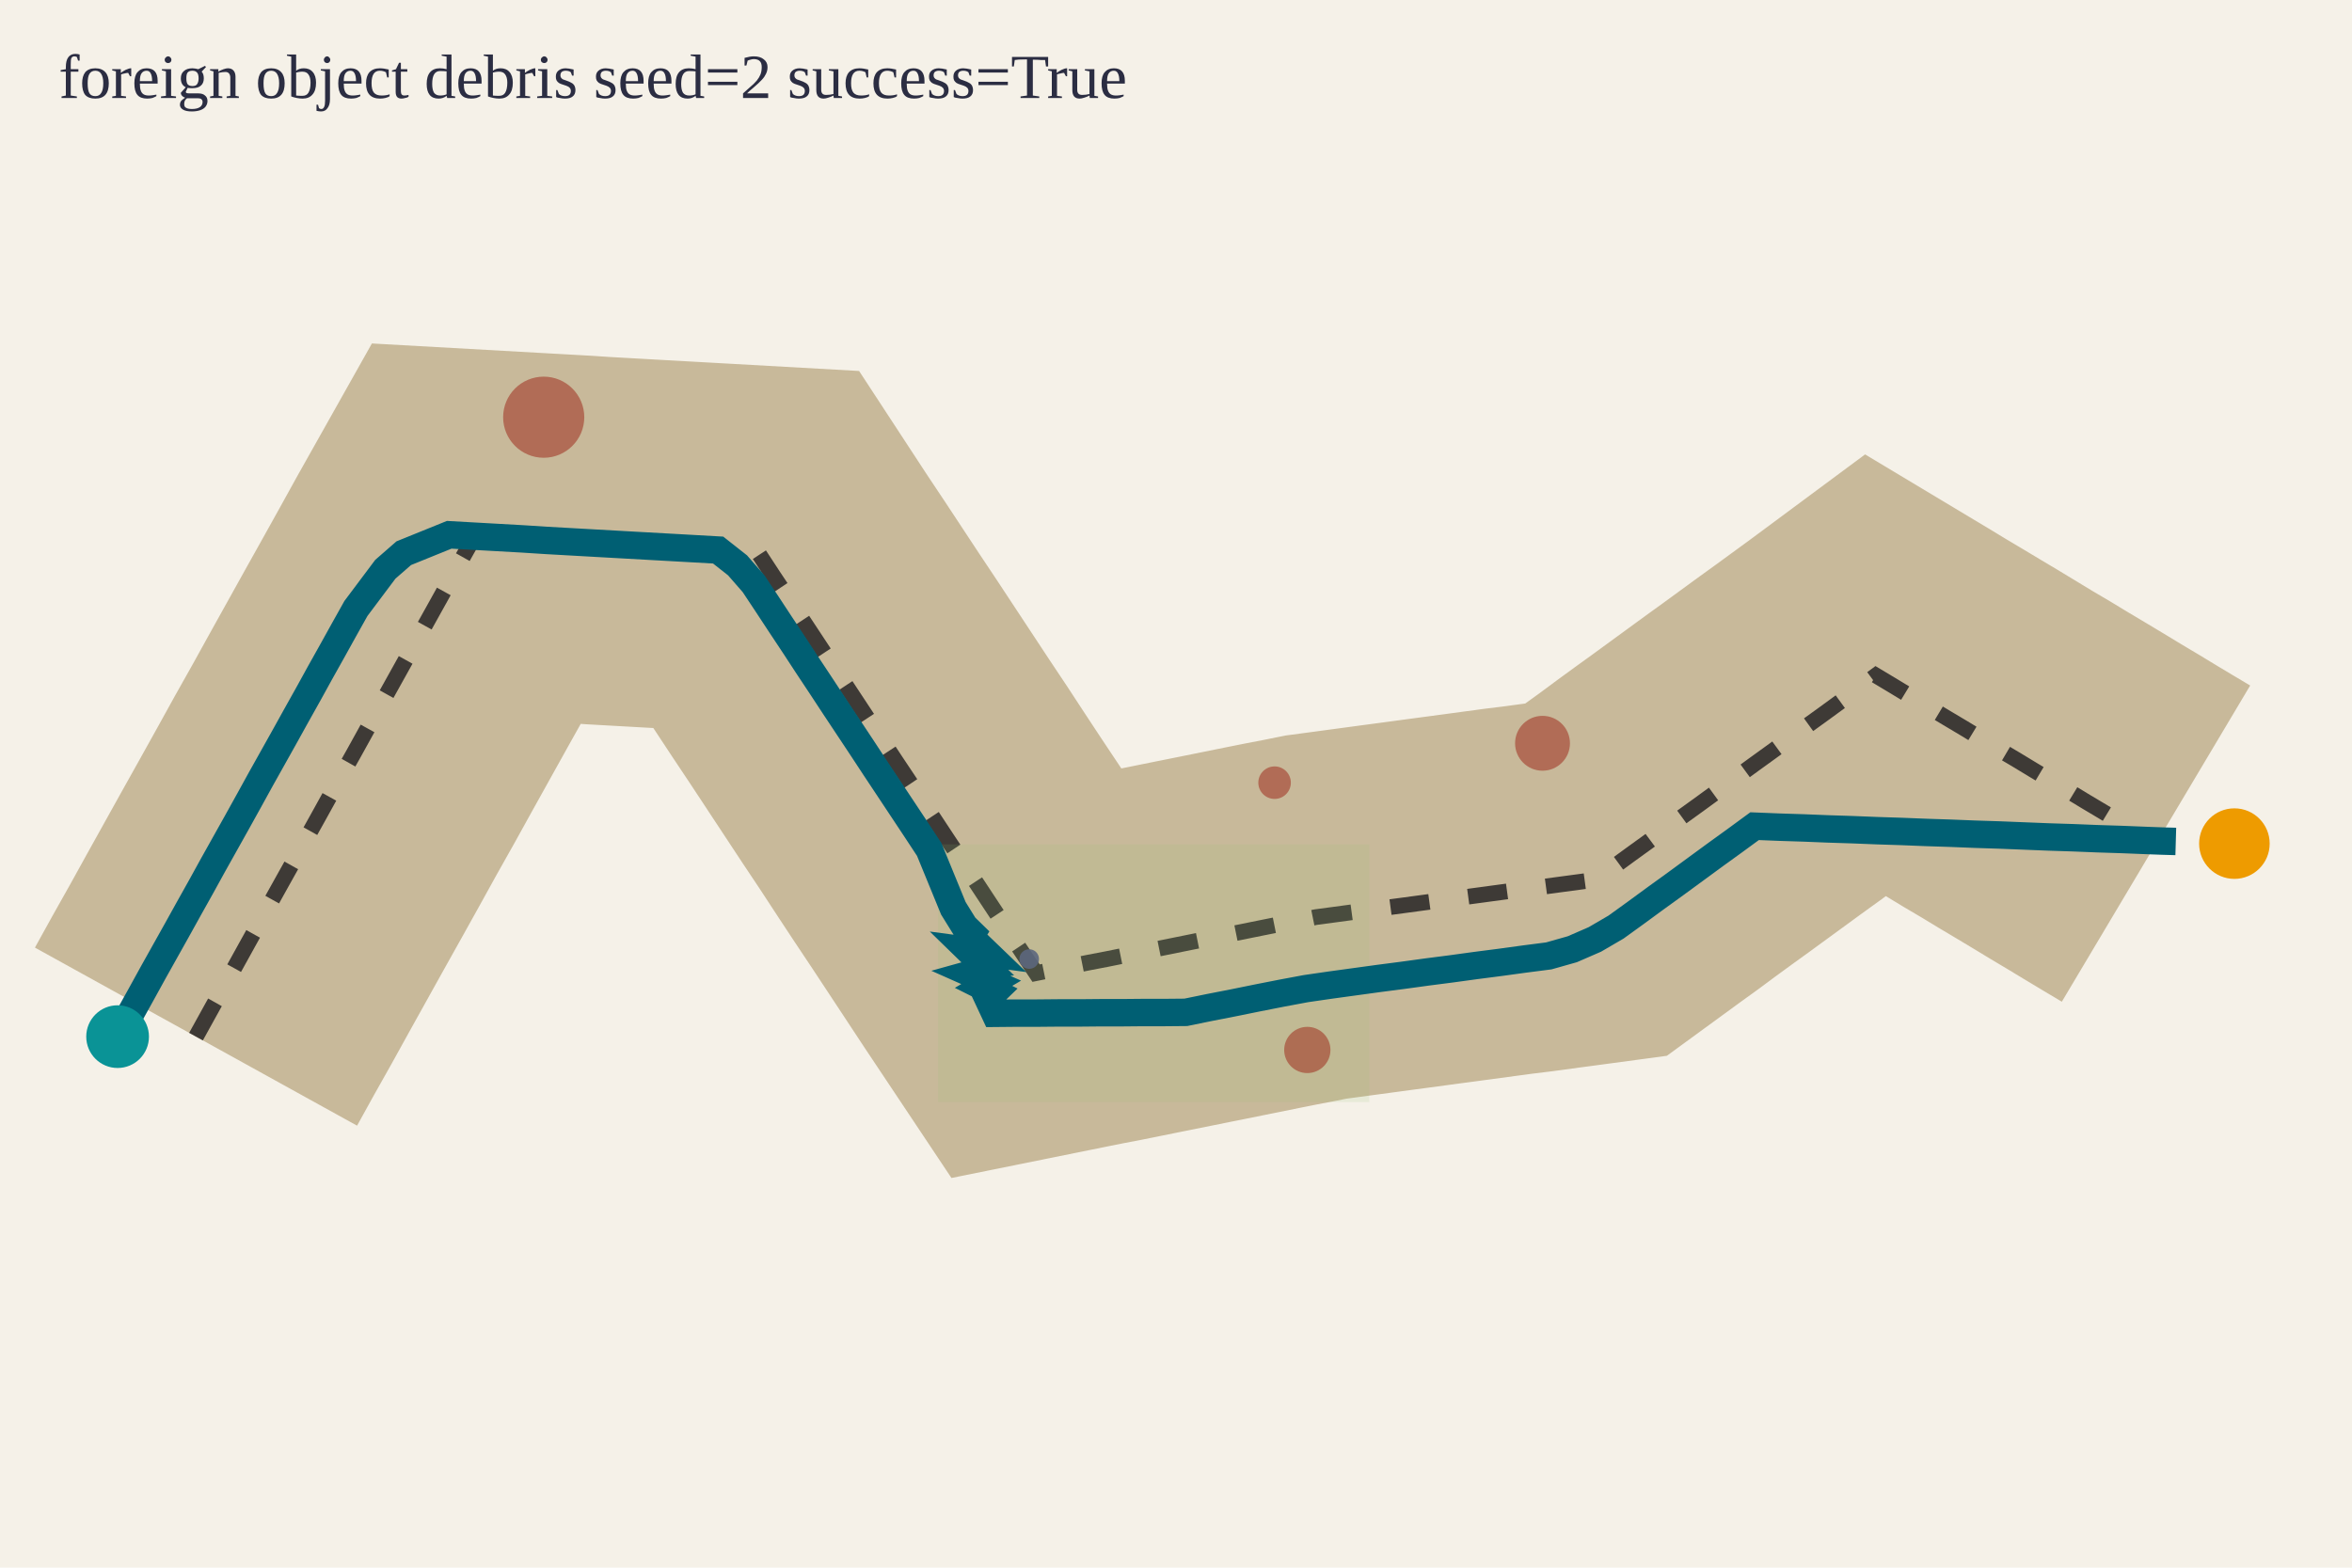
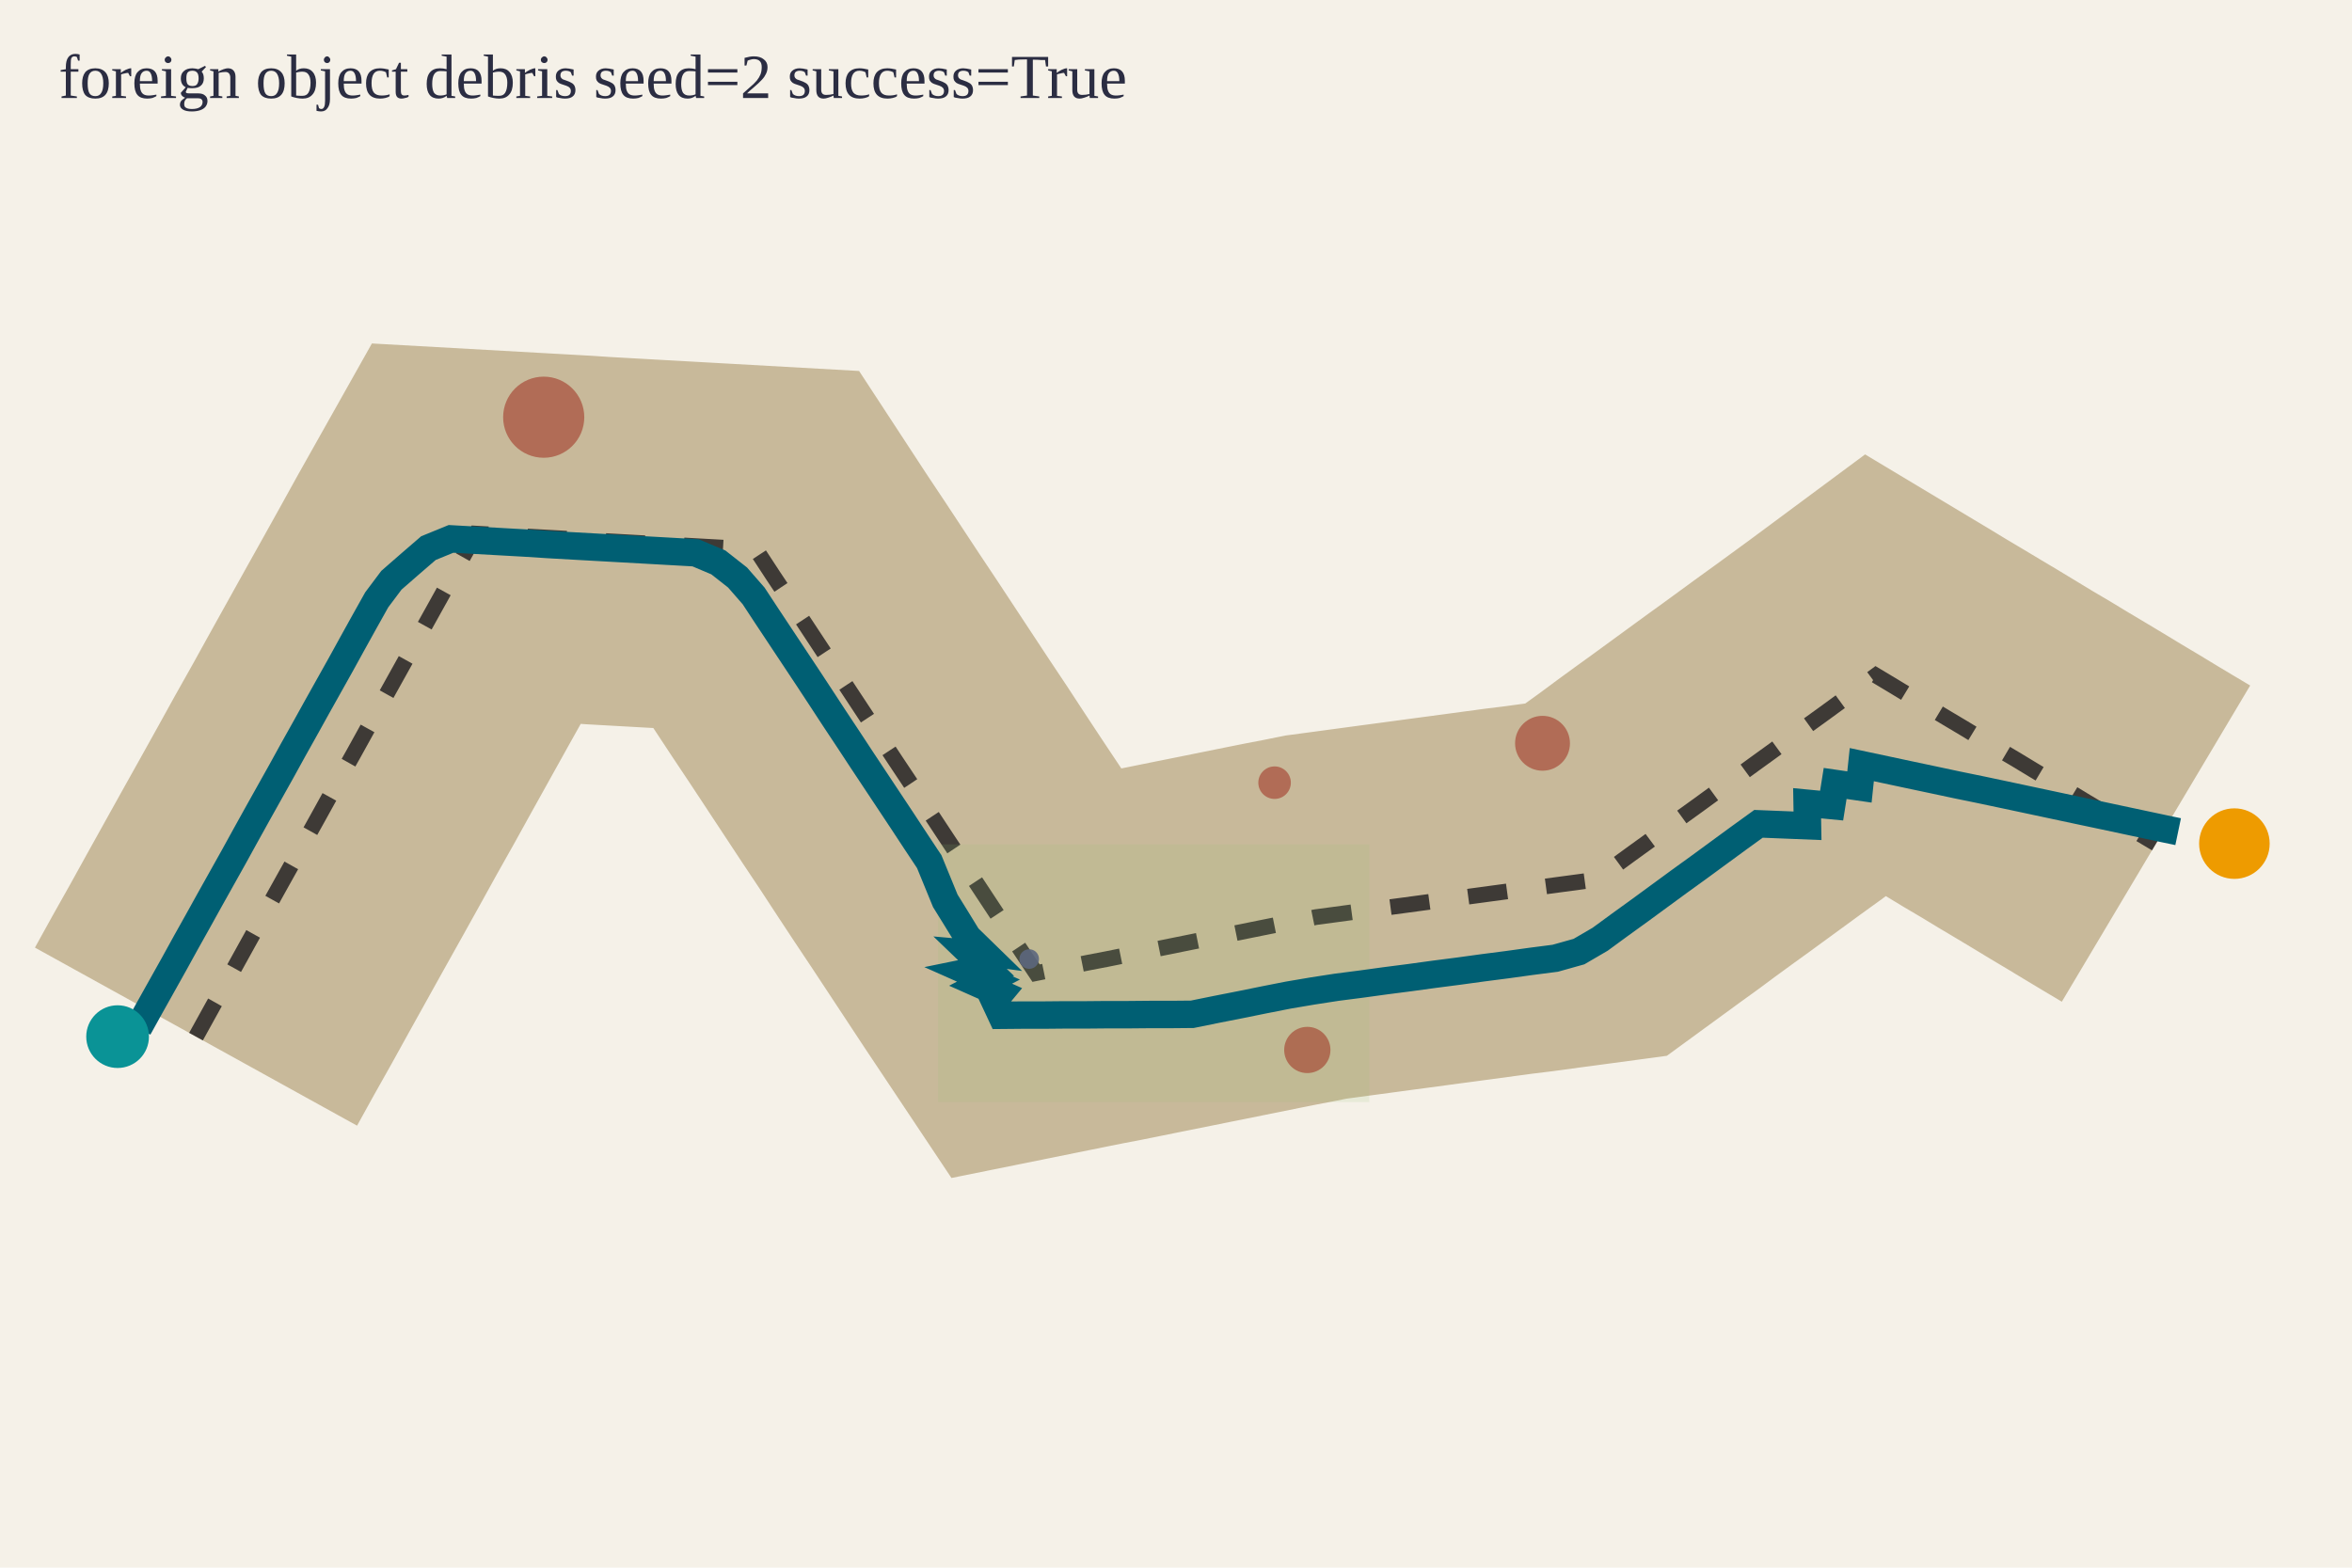
<svg xmlns="http://www.w3.org/2000/svg" viewBox="0 0 120.0 80.0">
  <rect width="100%" height="100%" fill="#f5f1e8" />
  <text x="3" y="5" font-size="3.2" fill="#2b2d42">foreign object debris seed=2 success=True</text>
  <polyline points="10.00,52.90 10.89,51.29 11.79,49.69 12.68,48.08 13.57,46.48 14.46,44.88 15.36,43.27 16.25,41.67 17.14,40.06 18.04,38.46 18.93,36.85 19.82,35.25 20.71,33.65 21.61,32.04 22.50,30.44 23.39,28.83 24.29,27.23 25.18,27.28 26.07,27.33 26.96,27.38 27.86,27.43 28.75,27.48 29.64,27.53 30.54,27.59 31.43,27.64 32.32,27.69 33.21,27.74 34.11,27.79 35.00,27.84 35.89,27.89 36.79,27.94 37.68,27.99 38.57,28.04 39.46,29.40 40.36,30.75 41.25,32.10 42.14,33.45 43.04,34.80 43.93,36.15 44.82,37.50 45.71,38.85 46.61,40.20 47.50,41.56 48.39,42.91 49.29,44.26 50.18,45.61 51.07,46.96 51.96,48.31 52.86,49.66 53.75,49.48 54.64,49.30 55.54,49.12 56.43,48.95 57.32,48.77 58.21,48.59 59.11,48.41 60.00,48.23 60.89,48.05 61.79,47.87 62.68,47.69 63.57,47.51 64.46,47.33 65.36,47.15 66.25,46.98 67.14,46.80 68.04,46.68 68.93,46.56 69.82,46.44 70.71,46.32 71.61,46.20 72.50,46.08 73.39,45.96 74.29,45.84 75.18,45.72 76.07,45.60 76.96,45.48 77.86,45.37 78.75,45.25 79.64,45.13 80.54,45.01 81.43,44.89 82.32,44.24 83.21,43.59 84.11,42.94 85.00,42.28 85.89,41.63 86.79,40.98 87.68,40.33 88.57,39.68 89.46,39.03 90.36,38.38 91.25,37.73 92.14,37.08 93.04,36.43 93.93,35.78 94.82,35.13 95.71,34.47 96.61,35.01 97.50,35.55 98.39,36.08 99.29,36.62 100.18,37.15 101.07,37.69 101.96,38.23 102.86,38.76 103.75,39.30 104.64,39.83 105.54,40.37 106.43,40.91 107.32,41.44 108.21,41.98 109.11,42.52 110.00,43.05" fill="none" stroke="#c8b99a" stroke-width="18.78" />
  <polyline points="10.00,52.90 10.89,51.29 11.79,49.69 12.68,48.08 13.57,46.48 14.46,44.88 15.36,43.27 16.25,41.67 17.14,40.06 18.04,38.46 18.93,36.85 19.82,35.25 20.71,33.65 21.61,32.04 22.50,30.44 23.39,28.83 24.29,27.23 25.18,27.28 26.07,27.33 26.96,27.38 27.86,27.43 28.75,27.48 29.64,27.53 30.54,27.59 31.43,27.64 32.32,27.69 33.21,27.74 34.11,27.79 35.00,27.84 35.89,27.89 36.79,27.94 37.68,27.99 38.57,28.04 39.46,29.40 40.36,30.75 41.25,32.10 42.14,33.45 43.04,34.80 43.93,36.15 44.82,37.50 45.71,38.85 46.61,40.20 47.50,41.56 48.39,42.91 49.29,44.26 50.18,45.61 51.07,46.96 51.96,48.31 52.86,49.66 53.75,49.48 54.64,49.30 55.54,49.12 56.43,48.95 57.32,48.77 58.21,48.59 59.11,48.41 60.00,48.23 60.89,48.05 61.79,47.87 62.68,47.69 63.57,47.51 64.46,47.33 65.36,47.15 66.25,46.98 67.14,46.80 68.04,46.68 68.93,46.56 69.82,46.44 70.71,46.32 71.61,46.20 72.50,46.08 73.39,45.96 74.29,45.84 75.18,45.72 76.07,45.60 76.96,45.48 77.86,45.37 78.75,45.25 79.64,45.13 80.54,45.01 81.43,44.89 82.32,44.24 83.21,43.59 84.11,42.94 85.00,42.28 85.89,41.63 86.79,40.98 87.68,40.33 88.57,39.68 89.46,39.03 90.36,38.38 91.25,37.73 92.14,37.08 93.04,36.43 93.93,35.78 94.82,35.13 95.71,34.47 96.61,35.01 97.50,35.55 98.39,36.08 99.29,36.62 100.18,37.15 101.07,37.69 101.96,38.23 102.86,38.76 103.75,39.30 104.64,39.83 105.54,40.37 106.43,40.91 107.32,41.44 108.21,41.98 109.11,42.52 110.00,43.05" fill="none" stroke="#3e3a36" stroke-width="0.8" stroke-dasharray="2 2" />
  <rect x="47.86" y="43.09" width="22.0" height="13.15" fill="#90be6d" opacity="0.14" />
  <circle cx="78.70" cy="37.93" r="1.40" fill="#a33d2b" opacity="0.62" />
  <circle cx="66.70" cy="53.58" r="1.18" fill="#a33d2b" opacity="0.62" />
  <circle cx="27.74" cy="21.29" r="2.07" fill="#a33d2b" opacity="0.62" />
  <circle cx="65.03" cy="39.94" r="0.83" fill="#a33d2b" opacity="0.62" />
  <polyline points="52.51,48.94 52.51,48.94 52.51,48.94" fill="none" stroke="#5c677d" stroke-width="0.45" stroke-dasharray="1 1" />
  <circle cx="52.51" cy="48.94" r="0.50" fill="#5c677d" opacity="0.9" />
-   <polyline points="6.61,51.81 7.22,50.71 7.82,49.62 8.43,48.53 9.04,47.44 9.65,46.34 10.26,45.25 10.86,44.16 11.47,43.07 12.08,41.98 12.69,40.88 13.29,39.79 13.90,38.70 14.51,37.61 15.12,36.51 15.73,35.42 16.33,34.33 16.94,33.24 17.55,32.14 18.16,31.05 18.91,30.05 19.66,29.05 20.60,28.23 21.76,27.76 22.92,27.29 24.16,27.36 25.41,27.43 26.66,27.50 27.91,27.58 29.16,27.65 30.40,27.72 31.65,27.79 32.90,27.86 34.15,27.93 35.40,28.00 36.64,28.07 37.63,28.85 38.45,29.79 39.14,30.83 39.83,31.88 40.52,32.92 41.20,33.96 41.89,35.00 42.58,36.05 43.27,37.09 43.96,38.13 44.65,39.18 45.34,40.22 46.03,41.26 46.72,42.30 47.41,43.35 47.82,44.35 48.23,45.35 48.64,46.35 49.21,47.27 49.99,48.03 49.56,47.88 50.34,48.63 49.89,48.57 49.44,48.51 50.22,49.27 49.77,49.33 50.11,49.41 49.67,49.50 50.01,49.57 49.58,49.69 50.57,50.13 50.18,50.36 50.72,50.63 50.40,50.94 50.76,51.71 51.84,51.70 52.92,51.70 54.00,51.69 55.09,51.69 56.17,51.68 57.25,51.68 58.33,51.67 59.42,51.67 60.50,51.66 61.72,51.41 62.95,51.17 64.18,50.92 65.40,50.68 66.63,50.45 67.87,50.27 69.11,50.10 70.35,49.93 71.58,49.77 72.82,49.60 74.06,49.44 75.30,49.27 76.54,49.11 77.78,48.94 79.02,48.78 80.22,48.44 81.37,47.94 82.45,47.31 83.46,46.58 84.47,45.84 85.48,45.11 86.49,44.37 87.50,43.63 88.51,42.90 89.52,42.16 90.77,42.21 92.02,42.25 93.27,42.30 94.52,42.34 95.77,42.39 97.02,42.43 98.27,42.48 99.51,42.52 100.76,42.57 102.01,42.61 103.26,42.66 104.51,42.71 105.76,42.75 107.01,42.80 108.26,42.84 109.51,42.89 110.32,42.92 111.01,42.94" fill="none" stroke="#005f73" stroke-width="1.4" />
+   <polyline points="7.06,52.46 7.67,51.36 8.28,50.27 8.89,49.18 9.49,48.09 10.10,47.00 10.71,45.90 11.32,44.81 11.93,43.72 12.53,42.63 13.14,41.53 13.75,40.44 14.36,39.35 14.96,38.26 15.57,37.17 16.18,36.07 16.79,34.98 17.40,33.89 18.00,32.80 18.61,31.70 19.22,30.61 19.97,29.61 20.91,28.79 21.86,27.97 23.01,27.50 24.26,27.57 25.51,27.64 26.76,27.71 28.01,27.79 29.25,27.86 30.50,27.93 31.75,28.00 33.00,28.07 34.25,28.14 35.49,28.21 36.65,28.70 37.63,29.47 38.45,30.41 39.14,31.46 39.83,32.50 40.52,33.54 41.21,34.58 41.90,35.63 42.58,36.67 43.27,37.71 43.96,38.76 44.65,39.80 45.34,40.84 46.03,41.88 46.72,42.93 47.41,43.97 47.82,44.97 48.23,45.97 48.80,46.89 49.37,47.82 50.14,48.57 49.70,48.51 49.99,48.70 49.54,48.66 50.32,49.41 49.88,49.51 49.44,49.60 50.43,50.04 50.03,50.25 51.02,50.69 50.73,51.04 51.09,51.81 52.17,51.80 53.25,51.80 54.34,51.79 55.42,51.79 56.50,51.78 57.58,51.78 58.67,51.77 59.75,51.77 60.83,51.76 62.06,51.51 63.28,51.27 64.51,51.02 65.73,50.78 66.97,50.57 68.20,50.38 69.44,50.22 70.68,50.05 71.92,49.89 73.16,49.72 74.40,49.56 75.64,49.39 76.88,49.23 78.11,49.06 79.35,48.90 80.56,48.56 81.64,47.93 82.65,47.19 83.66,46.46 84.67,45.72 85.68,44.98 86.69,44.25 87.70,43.51 88.71,42.77 89.72,42.04 90.97,42.09 92.22,42.14 92.20,40.99 93.45,41.11 93.63,39.98 94.87,40.16 94.99,39.02 96.21,39.28 97.43,39.54 98.66,39.80 99.88,40.06 101.10,40.31 102.33,40.57 103.55,40.83 104.77,41.09 105.99,41.35 107.22,41.61 108.44,41.87 109.66,42.13 110.46,42.30 111.13,42.44" fill="none" stroke="#005f73" stroke-width="1.4" />
  <circle cx="6.00" cy="52.90" r="1.6" fill="#0a9396" />
  <circle cx="114.00" cy="43.05" r="1.8" fill="#ee9b00" />
</svg>
